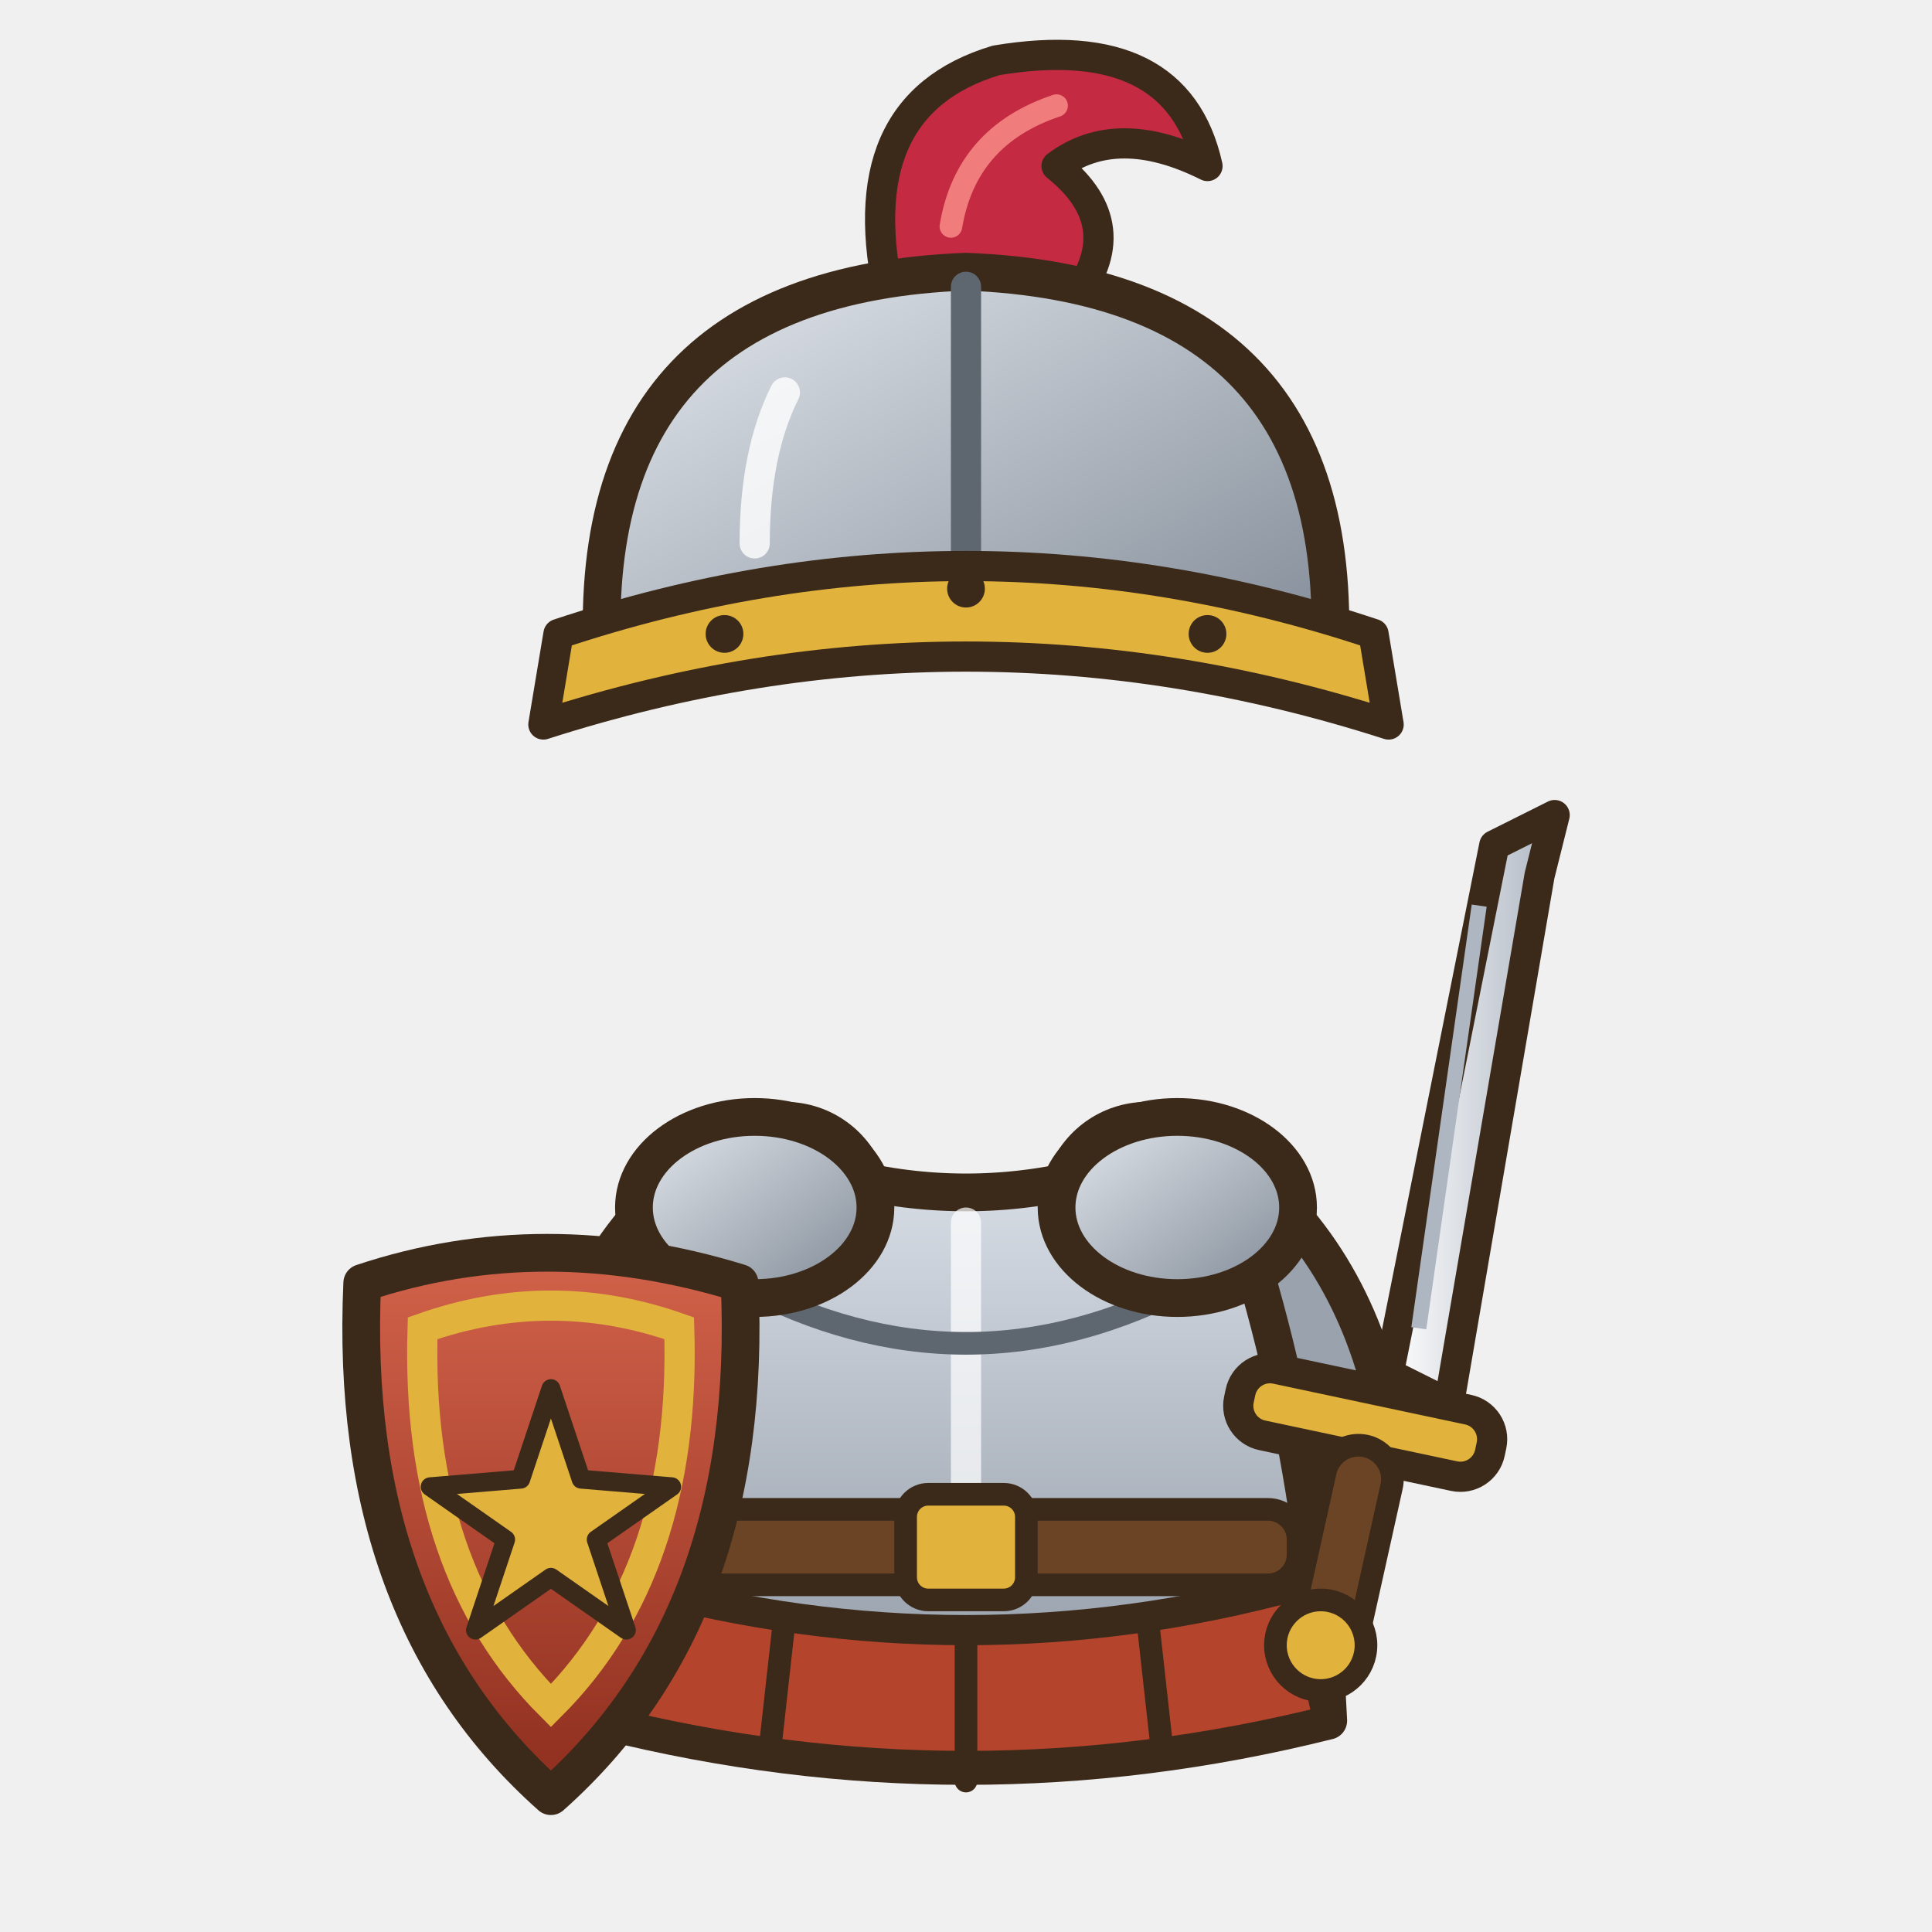
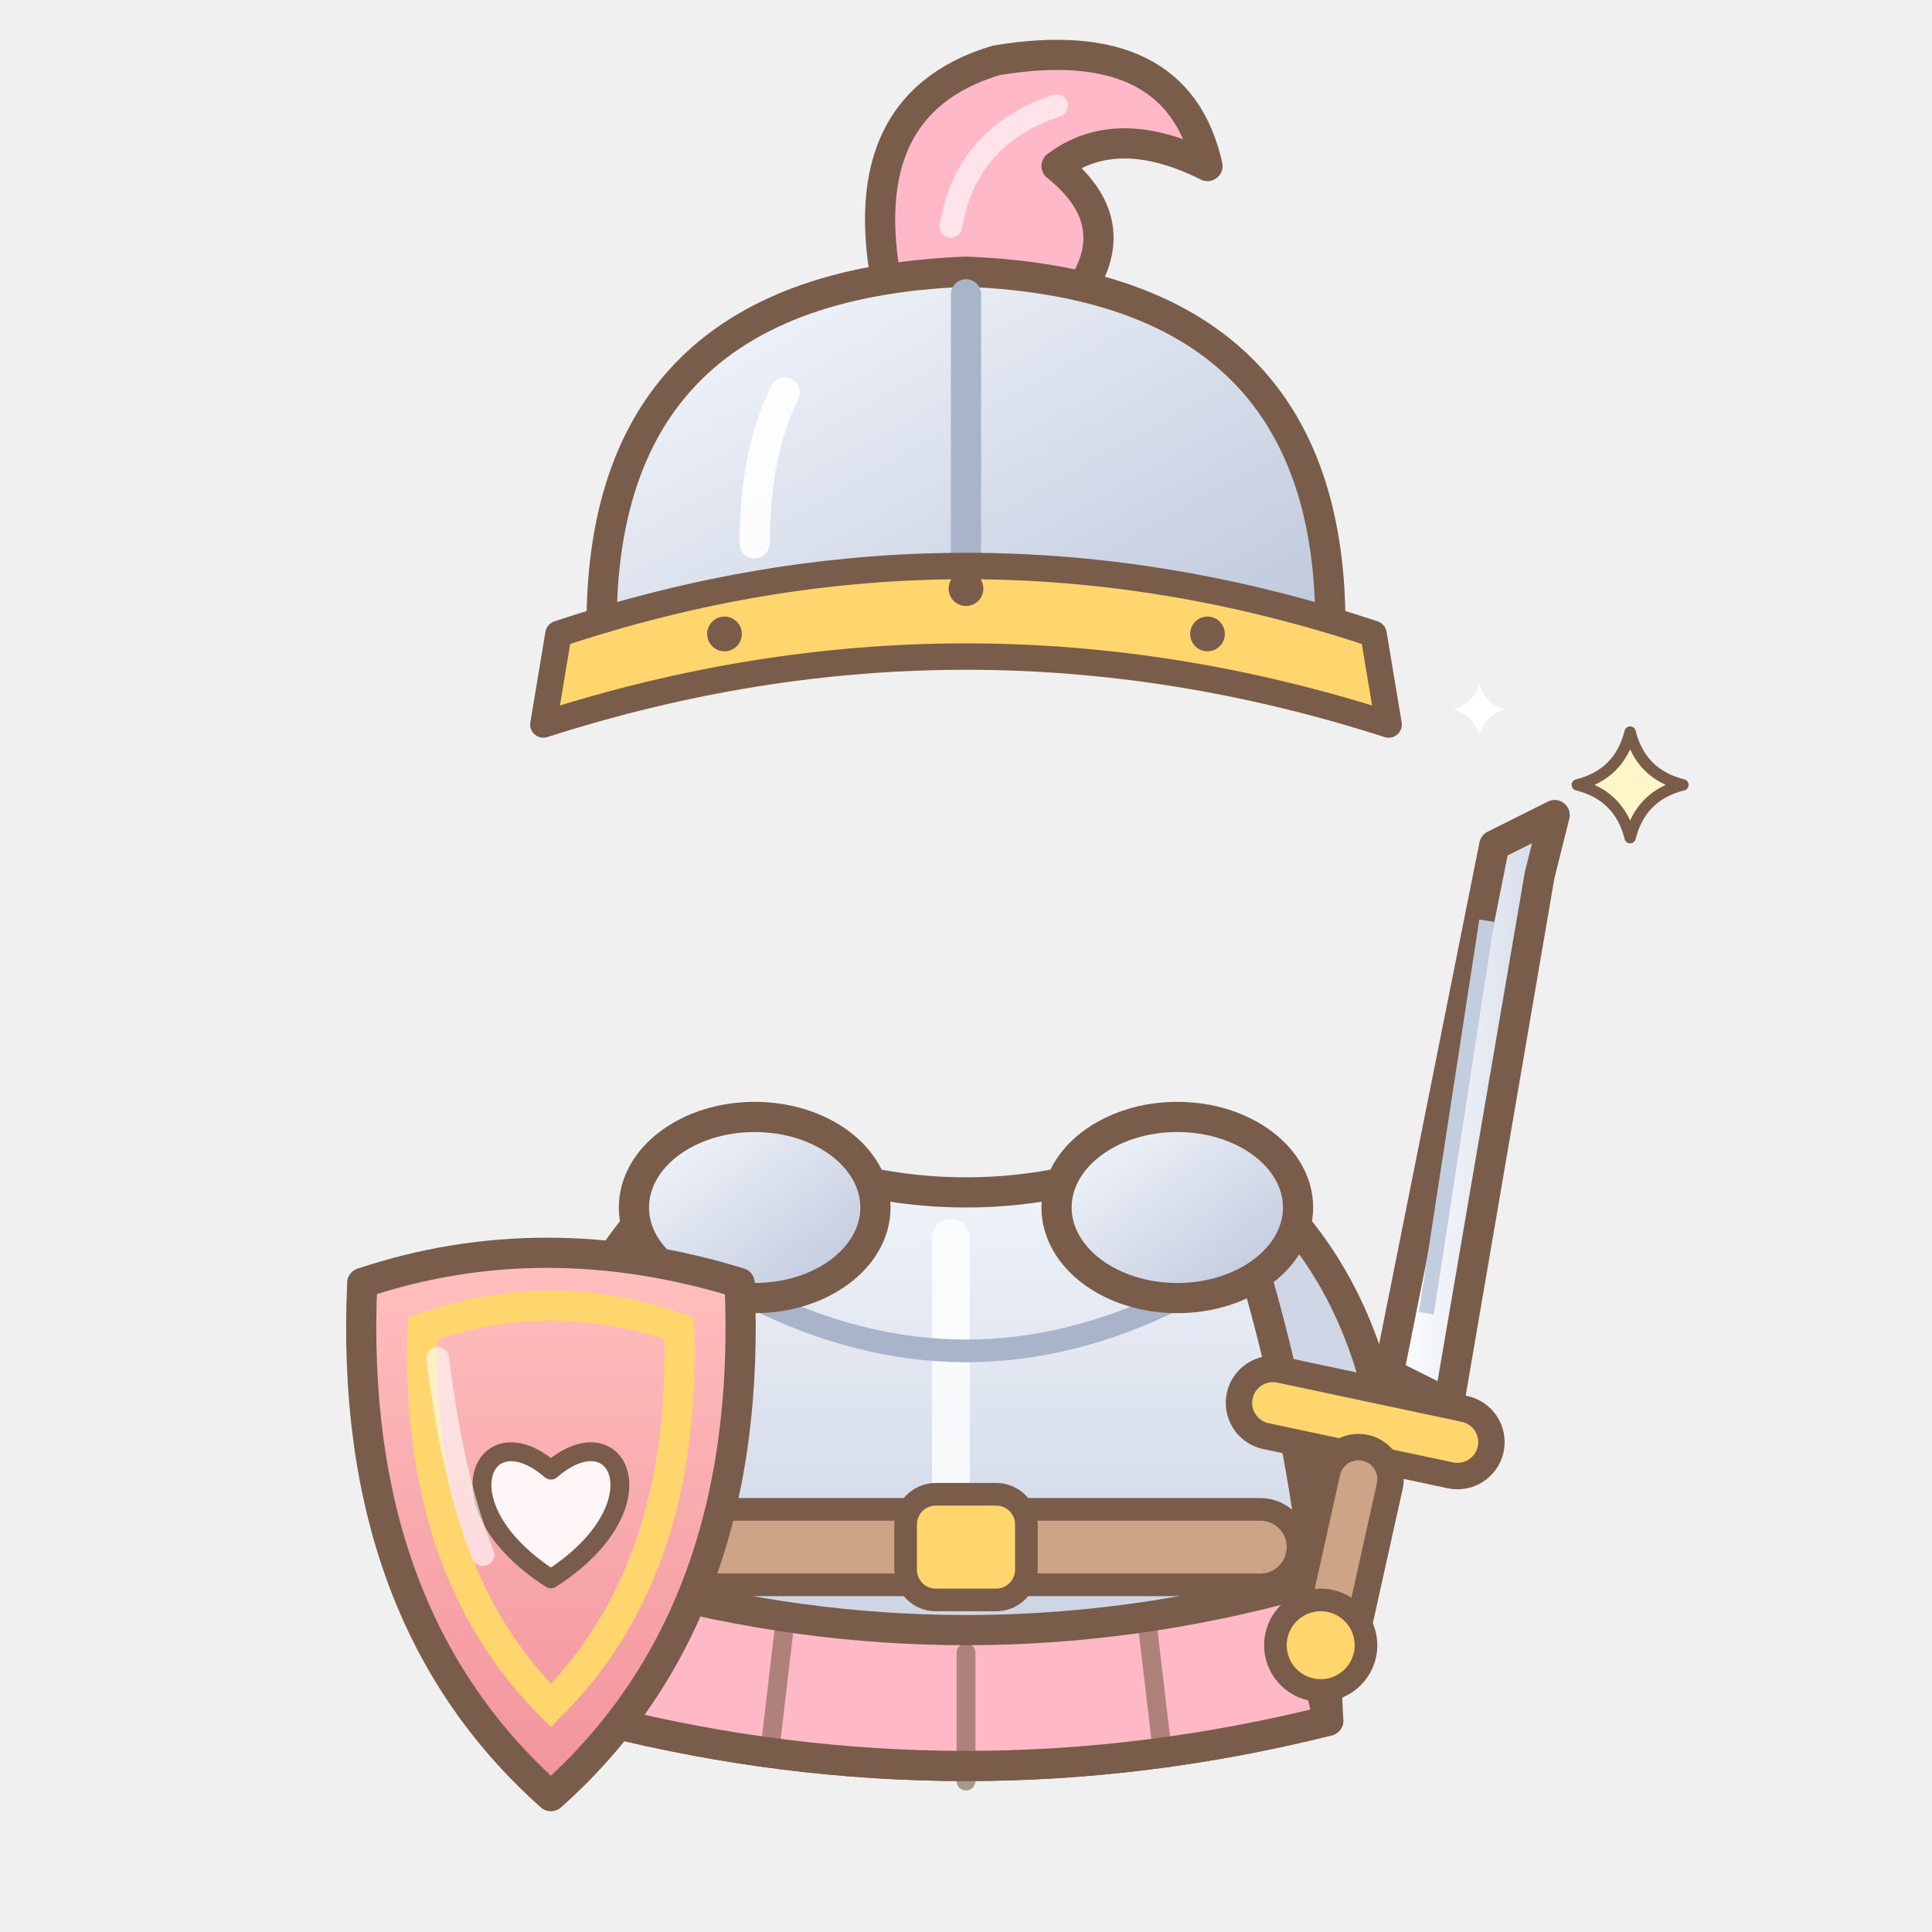
<svg xmlns="http://www.w3.org/2000/svg" width="256" height="256" viewBox="0 0 256 256">
  <defs>
    <linearGradient id="steel" x1="0" y1="0" x2="1" y2="1">
-       <stop offset="0" stop-color="#E6EAF0" />
-       <stop offset="1" stop-color="#7E8894" />
+       <stop offset="0" stop-color="#F8FAFE" />
+       <stop offset="1" stop-color="#BAC4DA" />
    </linearGradient>
    <linearGradient id="steelV" x1="0" y1="0" x2="0" y2="1">
-       <stop offset="0" stop-color="#DDE2EA" />
-       <stop offset="1" stop-color="#8A94A0" />
+       <stop offset="0" stop-color="#F3F6FB" />
+       <stop offset="1" stop-color="#C2CBDE" />
    </linearGradient>
    <linearGradient id="shield" x1="0" y1="0" x2="0" y2="1">
-       <stop offset="0" stop-color="#D2624A" />
-       <stop offset="1" stop-color="#8E2E1E" />
+       <stop offset="0" stop-color="#FFC0BE" />
+       <stop offset="1" stop-color="#F2939C" />
    </linearGradient>
    <linearGradient id="blade" x1="0" y1="0" x2="1" y2="0">
      <stop offset="0" stop-color="#FFFFFF" />
-       <stop offset="1" stop-color="#AEB6C2" />
+       <stop offset="1" stop-color="#D2DAE8" />
    </linearGradient>
  </defs>
-   <path d="M104 160 Q90 168 85 184" fill="none" stroke="#3B2A1A" stroke-width="28" stroke-linecap="round" stroke-linejoin="round" />
-   <path d="M104 160 Q90 168 85 184" fill="none" stroke="#9AA2AE" stroke-width="18" stroke-linecap="round" stroke-linejoin="round" />
-   <path d="M152 160 Q166 168 171 184" fill="none" stroke="#3B2A1A" stroke-width="28" stroke-linecap="round" stroke-linejoin="round" />
-   <path d="M152 160 Q166 168 171 184" fill="none" stroke="#9AA2AE" stroke-width="18" stroke-linecap="round" stroke-linejoin="round" />
-   <path d="M96 150 Q128 166 160 150 Q174 186 176 228 Q128 240 80 228 Q82 186 96 150 Z" fill="url(#steelV)" stroke="#3B2A1A" stroke-width="5" stroke-linejoin="round" stroke-linecap="round" />
-   <path d="M84 210 Q128 222 172 210 L176 228 Q128 240 80 228 Z" fill="#B5442C" stroke="#3B2A1A" stroke-width="4" stroke-linejoin="round" stroke-linecap="round" />
-   <path d="M104 214 L102 232 M128 218 L128 236 M152 214 L154 232" stroke="#3B2A1A" stroke-width="3" stroke-linecap="round" />
-   <path d="M128 162 L128 206" stroke="#FFFFFF" stroke-width="4" stroke-linecap="round" opacity="0.7" />
-   <path d="M98 170 Q128 186 158 170" fill="none" stroke="#5E6670" stroke-width="3" stroke-linecap="round" />
-   <rect x="84" y="200" width="88" height="10" rx="4" fill="#6B4426" stroke="#3B2A1A" stroke-width="3" stroke-linejoin="round" stroke-linecap="round" />
-   <rect x="120" y="198" width="16" height="14" rx="3" fill="#E2B33C" stroke="#3B2A1A" stroke-width="3" stroke-linejoin="round" stroke-linecap="round" />
-   <g stroke="#3B2A1A" stroke-width="5" stroke-linejoin="round" stroke-linecap="round" fill="url(#steel)">
+   <path d="M104 160 Q90 168 85 184" fill="none" stroke="#7A5C4A" stroke-width="26" stroke-linejoin="round" stroke-linecap="round" />
+   <path d="M104 160 Q90 168 85 184" fill="none" stroke="#CFD6E6" stroke-width="18" stroke-linecap="round" stroke-linejoin="round" />
+   <path d="M152 160 Q166 168 171 184" fill="none" stroke="#7A5C4A" stroke-width="26" stroke-linejoin="round" stroke-linecap="round" />
+   <path d="M152 160 Q166 168 171 184" fill="none" stroke="#CFD6E6" stroke-width="18" stroke-linecap="round" stroke-linejoin="round" />
+   <path d="M96 150 Q128 166 160 150 Q174 186 176 228 Q128 240 80 228 Q82 186 96 150 Z" fill="url(#steelV)" stroke="#7A5C4A" stroke-width="4" stroke-linejoin="round" stroke-linecap="round" />
+   <path d="M84 210 Q128 222 172 210 L176 228 Q128 240 80 228 Z" fill="#FFB8C6" stroke="#7A5C4A" stroke-width="4" stroke-linejoin="round" stroke-linecap="round" />
+   <path d="M104 215 L102 232 M128 219 L128 236 M152 215 L154 232" stroke="#7A5C4A" stroke-width="2.5" stroke-linecap="round" opacity="0.6" />
+   <path d="M126 164 L126 198" stroke="#FFFFFF" stroke-width="5" stroke-linecap="round" opacity="0.8" />
+   <path d="M100 172 Q128 186 156 172" fill="none" stroke="#A9B3C9" stroke-width="3" stroke-linecap="round" />
+   <rect x="84" y="200" width="88" height="10" rx="5" fill="#CDA486" stroke="#7A5C4A" stroke-width="3" stroke-linejoin="round" stroke-linecap="round" />
+   <rect x="120" y="198" width="16" height="14" rx="4" fill="#FFD66E" stroke="#7A5C4A" stroke-width="3" stroke-linejoin="round" stroke-linecap="round" />
+   <g stroke="#7A5C4A" stroke-width="4" stroke-linejoin="round" stroke-linecap="round" fill="url(#steel)">
    <ellipse cx="100" cy="160" rx="16" ry="12" />
    <ellipse cx="156" cy="160" rx="16" ry="12" />
  </g>
-   <path d="M184 182 L198 112 L206 108 L204 116 L192 186 Z" fill="url(#blade)" stroke="#3B2A1A" stroke-width="4" stroke-linejoin="round" stroke-linecap="round" />
-   <path d="M196 120 L188 176" stroke="#AEB6C2" stroke-width="2" />
-   <rect x="164" y="184" width="34" height="9" rx="4" fill="#E2B33C" transform="rotate(12 181 188)" stroke="#3B2A1A" stroke-width="4" stroke-linejoin="round" stroke-linecap="round" />
-   <path d="M180 196 L176 214" stroke="#3B2A1A" stroke-width="12" stroke-linecap="round" />
-   <path d="M180 196 L176 214" stroke="#6B4426" stroke-width="6" stroke-linecap="round" />
-   <circle cx="175" cy="218" r="6" fill="#E2B33C" stroke="#3B2A1A" stroke-width="3" stroke-linejoin="round" stroke-linecap="round" />
-   <path d="M48 170 Q72 162 98 170 Q100 214 73 238 Q46 214 48 170 Z" fill="url(#shield)" stroke="#3B2A1A" stroke-width="5" stroke-linejoin="round" stroke-linecap="round" />
-   <path d="M56 176 Q73 170 90 176 Q91 208 73 226 Q55 208 56 176 Z" fill="none" stroke="#E2B33C" stroke-width="4" />
-   <path d="M73 184 L77 196 L89 197 L79 204 L83 216 L73 209 L63 216 L67 204 L57 197 L69 196 Z" fill="#E2B33C" stroke="#3B2A1A" stroke-width="2.5" stroke-linejoin="round" stroke-linecap="round" />
-   <path d="M118 40 Q112 14 132 8 Q156 4 160 22 Q148 16 140 22 Q150 30 142 40 Z" fill="#C42A42" stroke="#3B2A1A" stroke-width="4" stroke-linejoin="round" stroke-linecap="round" />
-   <path d="M126 30 Q128 18 140 14" fill="none" stroke="#F07C7C" stroke-width="3" stroke-linecap="round" />
-   <path d="M80 90 Q76 38 128 36 Q180 38 176 90 Q128 74 80 90 Z" fill="url(#steel)" stroke="#3B2A1A" stroke-width="5" stroke-linejoin="round" stroke-linecap="round" />
-   <path d="M128 38 L128 80" stroke="#5E6670" stroke-width="4" stroke-linecap="round" />
-   <path d="M104 52 Q100 60 100 72" fill="none" stroke="#FFF" stroke-width="4" stroke-linecap="round" opacity="0.8" />
-   <path d="M74 84 Q128 66 182 84 L184 96 Q128 78 72 96 Z" fill="#E2B33C" stroke="#3B2A1A" stroke-width="4" stroke-linejoin="round" stroke-linecap="round" />
-   <g fill="#3B2A1A">
-     <circle cx="96" cy="84" r="2.5" />
-     <circle cx="128" cy="78" r="2.5" />
-     <circle cx="160" cy="84" r="2.5" />
+   <path d="M184 182 L198 112 L206 108 L204 116 L192 186 Z" fill="url(#blade)" stroke="#7A5C4A" stroke-width="4" stroke-linejoin="round" stroke-linecap="round" />
+   <path d="M197 122 L189 174" stroke="#C3CDE0" stroke-width="2" />
+   <rect x="164" y="184" width="34" height="9" rx="4.5" fill="#FFD66E" transform="rotate(12 181 188)" stroke="#7A5C4A" stroke-width="3.5" stroke-linejoin="round" stroke-linecap="round" />
+   <path d="M180 196 L176 214" fill="none" stroke="#7A5C4A" stroke-width="12" stroke-linejoin="round" stroke-linecap="round" />
+   <path d="M180 196 L176 214" fill="none" stroke="#CDA486" stroke-width="5" stroke-linecap="round" stroke-linejoin="round" />
+   <circle cx="175" cy="218" r="6" fill="#FFD66E" stroke="#7A5C4A" stroke-width="3" stroke-linejoin="round" stroke-linecap="round" />
+   <path d="M216 97Q217.4 102.6 223 104Q217.4 105.4 216 111Q214.6 105.4 209 104Q214.6 102.6 216 97Z" fill="#FFF6C8" stroke="#7A5C4A" stroke-width="1.5" stroke-linejoin="round" stroke-linecap="round" />
+   <path d="M196 90.5Q196.7 93.3 199.5 94Q196.7 94.7 196 97.5Q195.3 94.7 192.5 94Q195.3 93.3 196 90.5Z" fill="#FFFFFF" />
+   <path d="M48 170 Q72 162 98 170 Q100 214 73 238 Q46 214 48 170 Z" fill="url(#shield)" stroke="#7A5C4A" stroke-width="4" stroke-linejoin="round" stroke-linecap="round" />
+   <path d="M56 176 Q73 170 90 176 Q91 208 73 226 Q55 208 56 176 Z" fill="none" stroke="#FFD66E" stroke-width="4" />
+   <path d="M73 209.2C58 199.6 64 187 73 194.8C82 187 88 199.6 73 209.2Z" fill="#FFF6F7" stroke="#7A5C4A" stroke-width="2.5" stroke-linejoin="round" stroke-linecap="round" />
+   <path d="M58 180 Q60 196 64 206" fill="none" stroke="#FFFFFF" stroke-width="3" stroke-linecap="round" opacity="0.6" />
+   <path d="M118 40 Q112 14 132 8 Q156 4 160 22 Q148 16 140 22 Q150 30 142 40 Z" fill="#FFB8C8" stroke="#7A5C4A" stroke-width="4" stroke-linejoin="round" stroke-linecap="round" />
+   <path d="M126 30 Q128 18 140 14" fill="none" stroke="#FFE3EA" stroke-width="3" stroke-linecap="round" />
+   <path d="M80 90 Q76 38 128 36 Q180 38 176 90 Q128 74 80 90 Z" fill="url(#steel)" stroke="#7A5C4A" stroke-width="4" stroke-linejoin="round" stroke-linecap="round" />
+   <path d="M128 39 L128 79" stroke="#A9B3C9" stroke-width="4" stroke-linecap="round" />
+   <path d="M104 52 Q100 60 100 72" fill="none" stroke="#FFFFFF" stroke-width="4" stroke-linecap="round" opacity="0.9" />
+   <path d="M74 84 Q128 66 182 84 L184 96 Q128 78 72 96 Z" fill="#FFD66E" stroke="#7A5C4A" stroke-width="3.5" stroke-linejoin="round" stroke-linecap="round" />
+   <g fill="#7A5C4A">
+     <circle cx="96" cy="84" r="2.3" />
+     <circle cx="128" cy="78" r="2.3" />
+     <circle cx="160" cy="84" r="2.3" />
  </g>
</svg>
